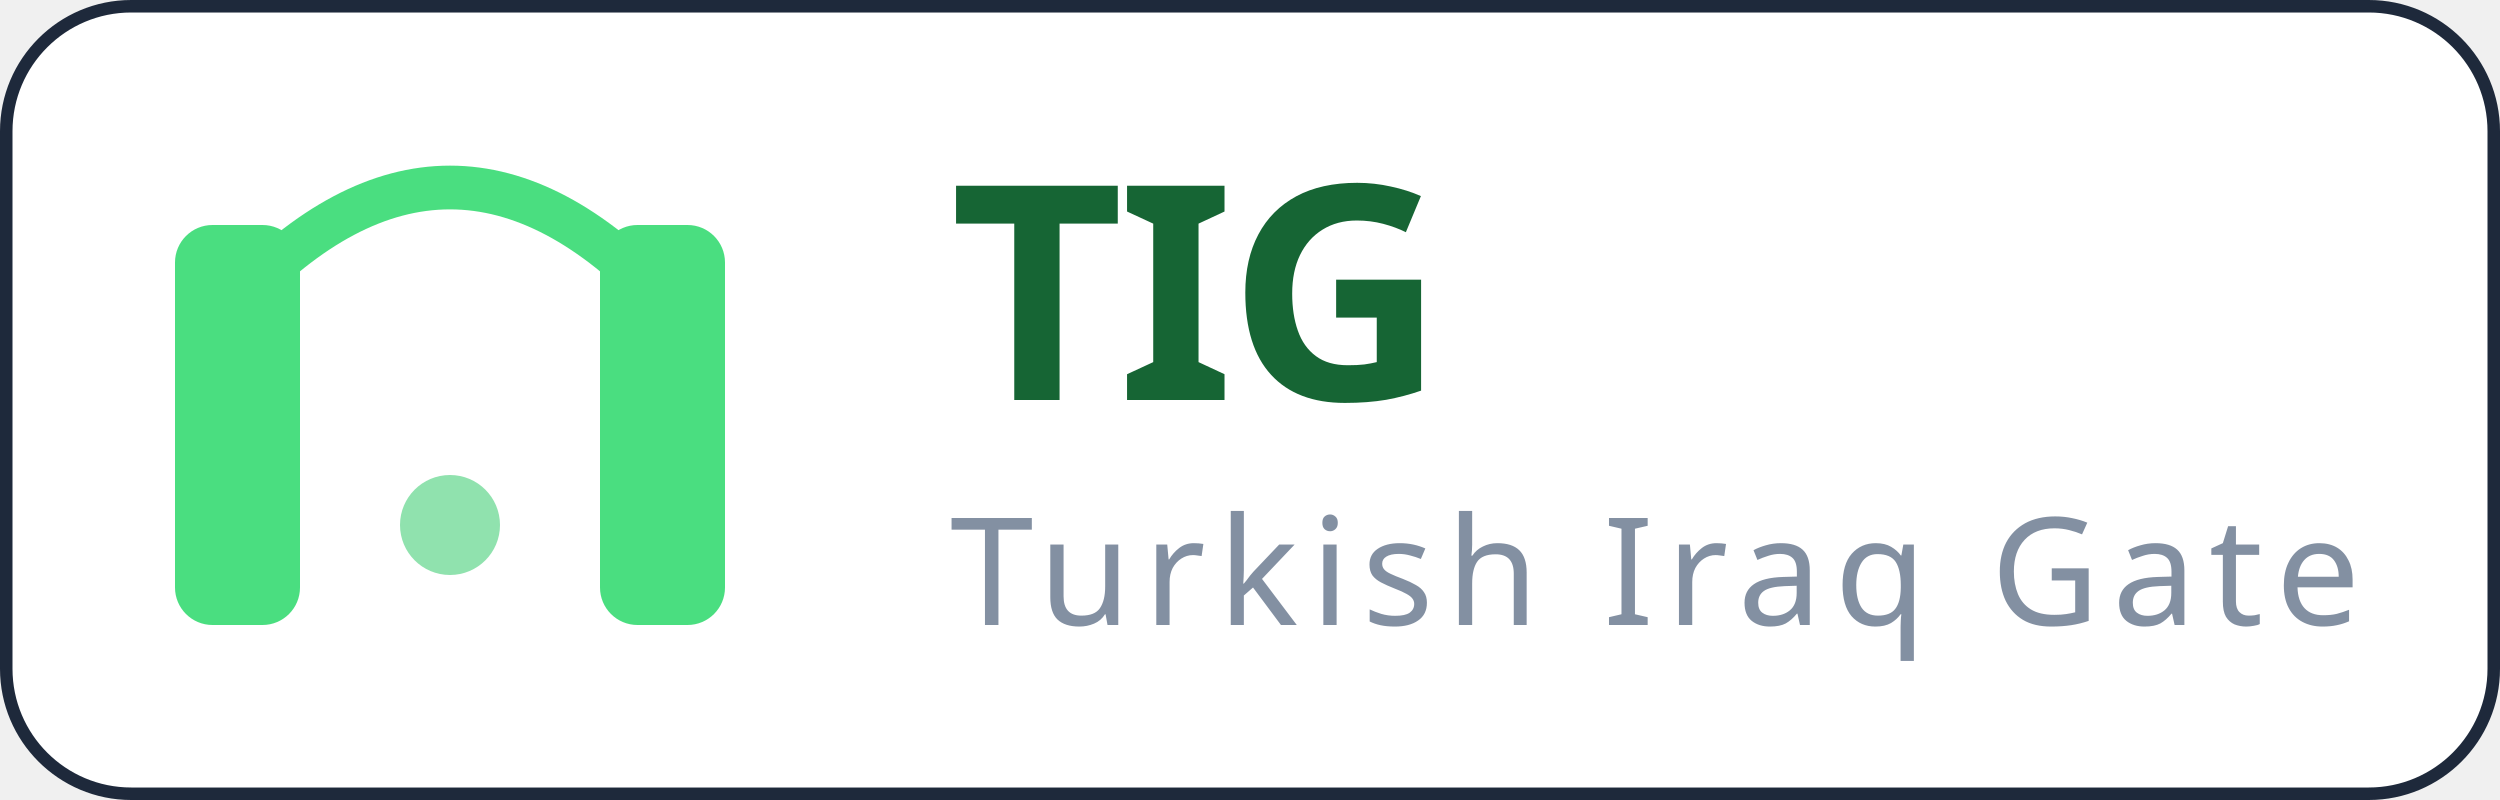
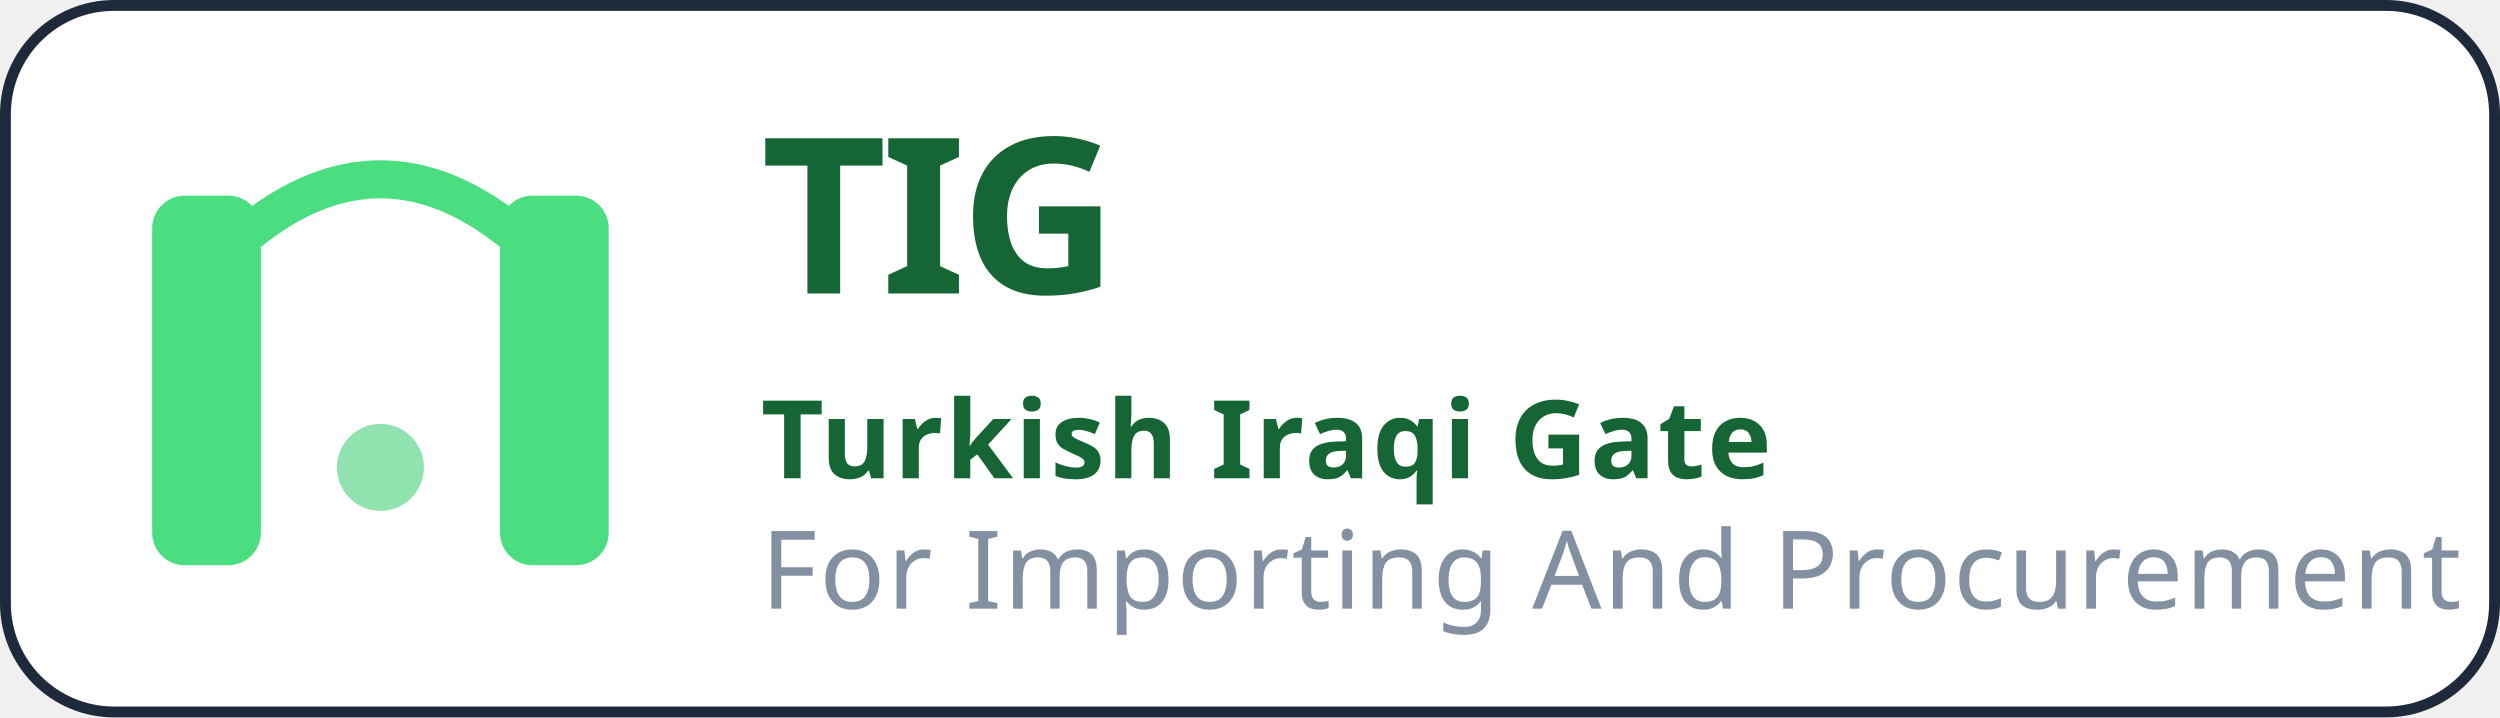
- <svg xmlns="http://www.w3.org/2000/svg" viewBox="0 0 200 64" fill="none">
-   <rect x="0.5" y="0.5" width="199" height="63" rx="10" fill="white" />
-   <rect x="0.5" y="0.5" width="199" height="63" rx="10" stroke="#1e293b" stroke-width="1" />
-   <rect x="14" y="18" width="10" height="32" rx="3" fill="#4ade80" />
-   <rect x="48" y="18" width="10" height="32" rx="3" fill="#4ade80" />
-   <path d="M19 24 Q36 6 53 24" stroke="#4ade80" stroke-width="3.5" fill="none" stroke-linecap="round" />
-   <circle cx="36" cy="42" r="4" fill="#22c55e" opacity="0.5" />
-   <text x="76" y="32" font-family="system-ui,sans-serif" font-weight="800" font-size="24" fill="#166534" letter-spacing="-0.5">TIG</text>
-   <text x="76" y="50" font-family="system-ui,sans-serif" font-weight="500" font-size="12" fill="#64748b" opacity="0.8" letter-spacing="1">Turkish Iraq Gate</text>
+ <svg xmlns="http://www.w3.org/2000/svg" viewBox="0 0 230 66" fill="none">
+   <rect x="0.5" y="0.5" width="229" height="65" rx="10" fill="white" />
+   <rect x="0.5" y="0.5" width="229" height="65" rx="10" stroke="#1e293b" stroke-width="1" />
+   <rect x="14" y="18" width="10" height="34" rx="3" fill="#4ade80" />
+   <rect x="46" y="18" width="10" height="34" rx="3" fill="#4ade80" />
+   <path d="M19 25 Q35 8 51 25" stroke="#4ade80" stroke-width="3.5" fill="none" stroke-linecap="round" />
+   <circle cx="35" cy="43" r="4" fill="#22c55e" opacity="0.5" />
+   <text x="70" y="27" font-family="system-ui,sans-serif" font-weight="800" font-size="20" fill="#166534" letter-spacing="-0.5">TIG</text>
+   <text x="70" y="44" font-family="system-ui,sans-serif" font-weight="600" font-size="10" fill="#166534" letter-spacing="0.2">Turkish Iraqi Gate</text>
+   <text x="70" y="56" font-family="system-ui,sans-serif" font-weight="500" font-size="10" fill="#64748b" opacity="0.8" letter-spacing="0.2">For Importing And Procurement</text>
</svg>
